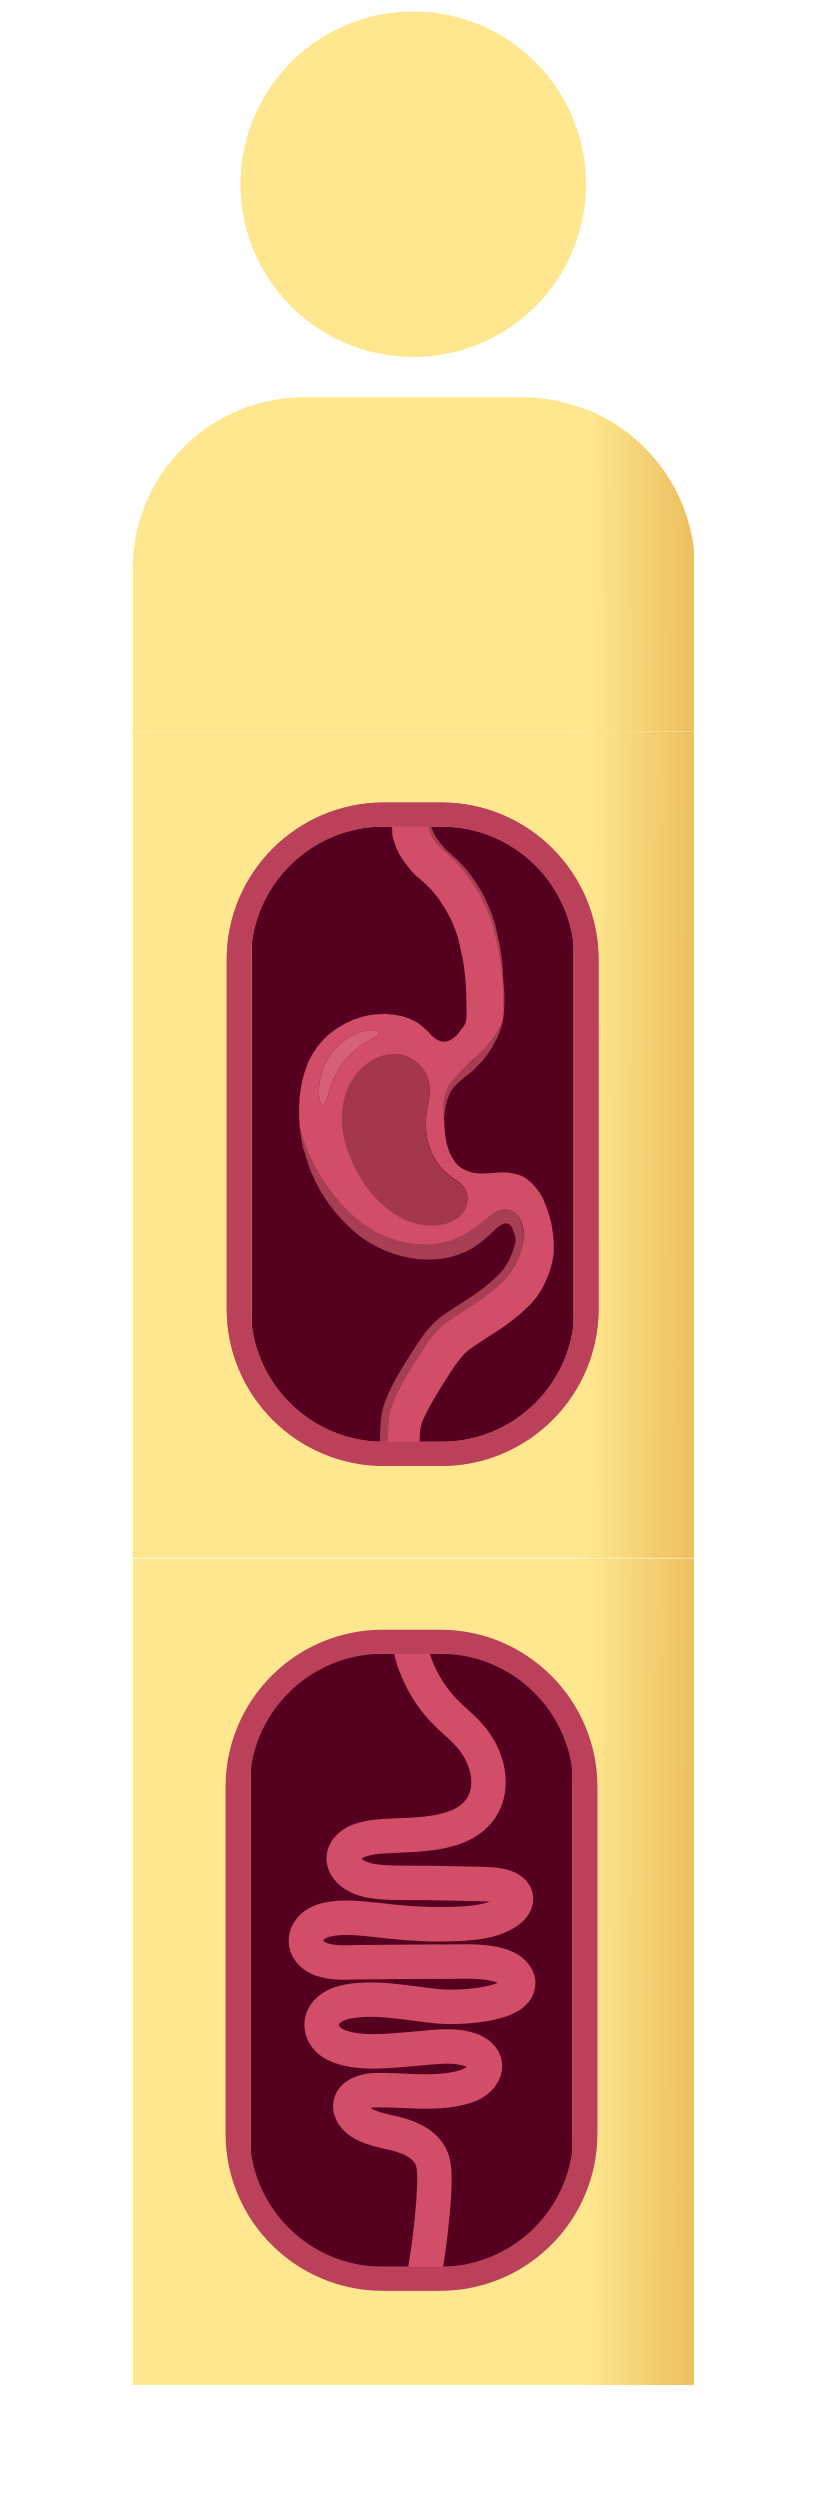
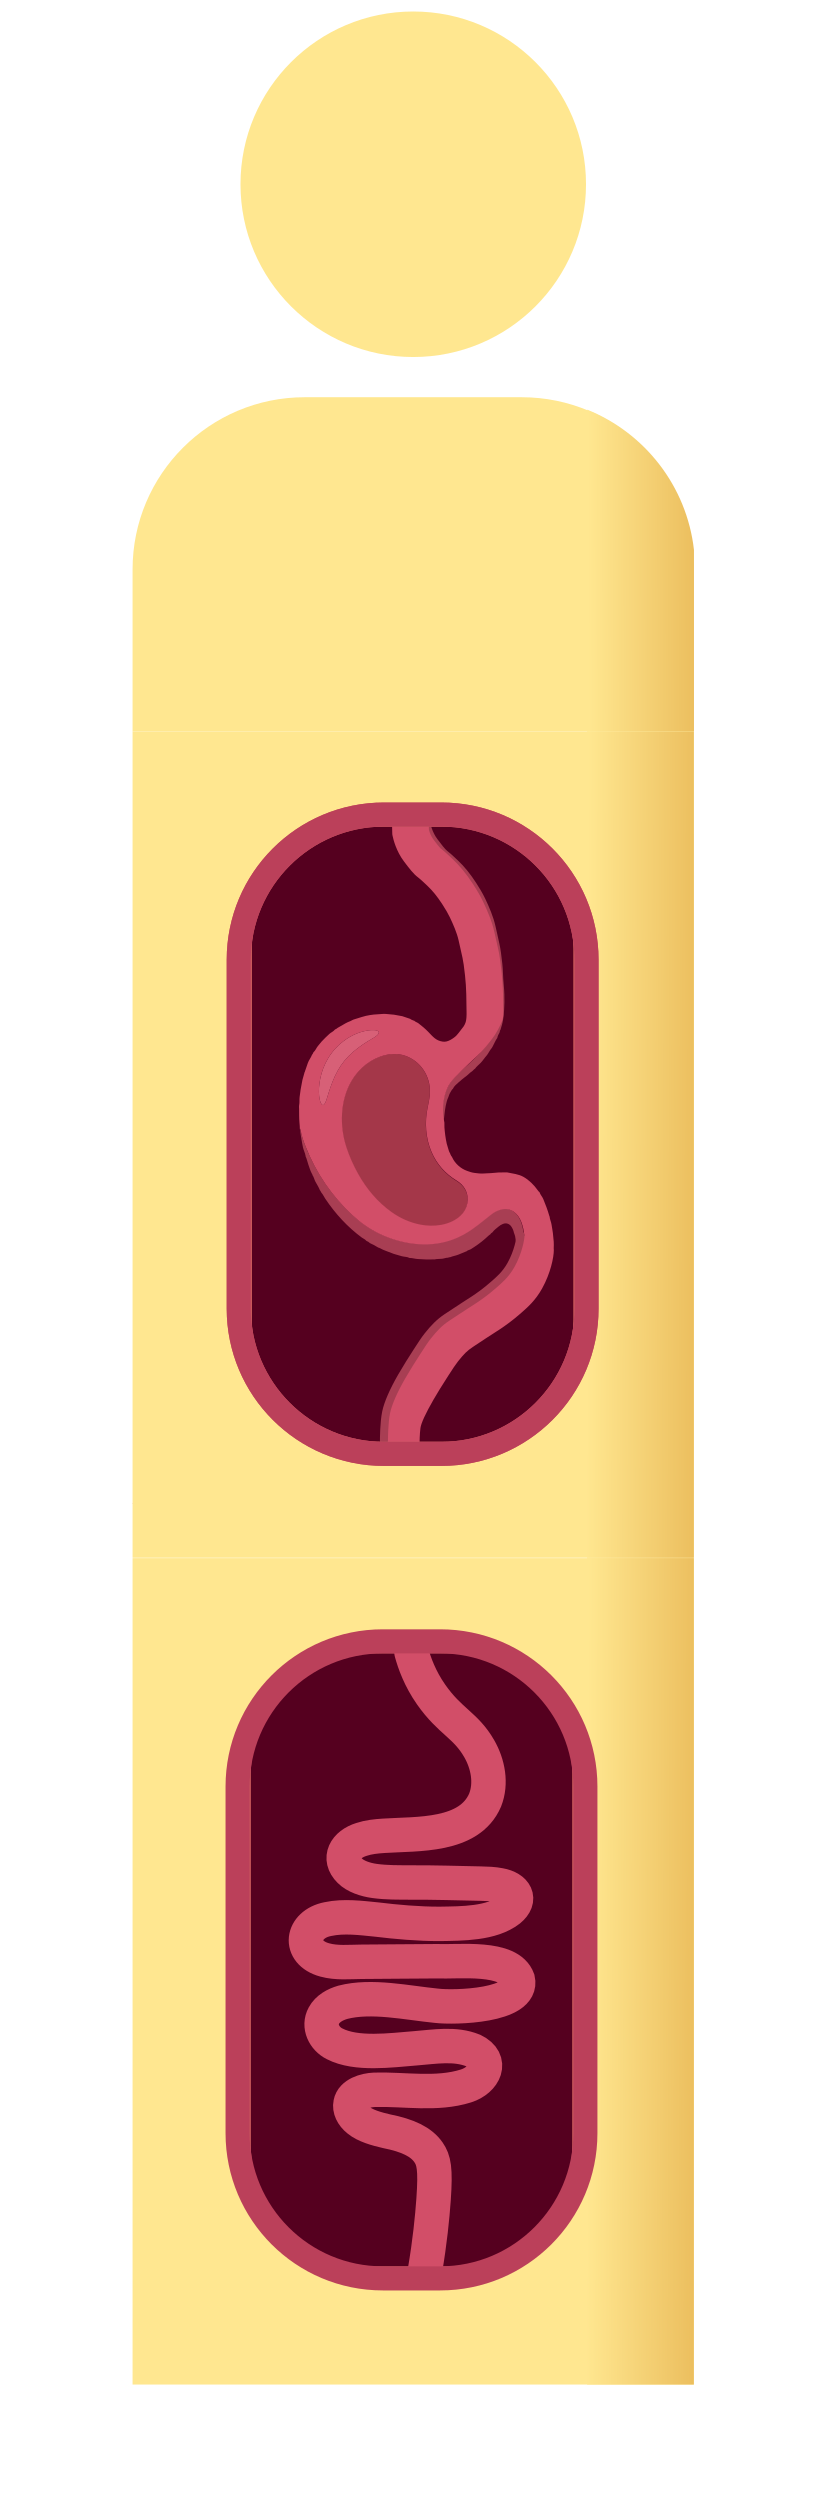
<svg xmlns="http://www.w3.org/2000/svg" xmlns:xlink="http://www.w3.org/1999/xlink" id="Layer_1" data-name="Layer 1" viewBox="0 0 2048 6195.43">
  <defs>
    <style>
      .cls-1 {
        fill: #a43749;
      }

      .cls-2 {
        fill: #ffe790;
      }

      .cls-3 {
        fill: url(#linear-gradient-3);
      }

      .cls-4 {
        fill: url(#linear-gradient-2);
      }

      .cls-5 {
        stroke: #d24e68;
        stroke-width: 85.33px;
      }

      .cls-5, .cls-6, .cls-7, .cls-8, .cls-9, .cls-10 {
        fill: none;
      }

      .cls-5, .cls-10 {
        stroke-linecap: round;
      }

      .cls-6 {
        stroke: #ee3f3f;
        stroke-width: 22.76px;
      }

      .cls-11 {
        fill: url(#linear-gradient);
      }

      .cls-12 {
        fill: #d76077;
      }

      .cls-7 {
        stroke: #bb405a;
      }

      .cls-7, .cls-8 {
        stroke-width: 59.73px;
      }

      .cls-13 {
        fill: #55001f;
      }

      .cls-8, .cls-9 {
        stroke: #cf5d5d;
      }

      .cls-9 {
        stroke-width: 31.29px;
      }

      .cls-14 {
        fill: #a83e53;
      }

      .cls-10 {
        stroke: #a83e53;
        stroke-width: 19.91px;
      }

      .cls-15 {
        fill: #d24e68;
      }
    </style>
-     <linearGradient id="linear-gradient" x1="1001.54" y1="-2208.77" x2="737.01" y2="-2207.94" gradientTransform="translate(718 2678) scale(1 -1)" gradientUnits="userSpaceOnUse">
+     <linearGradient id="linear-gradient" x1="1001.54" y1="-2207.77" x2="737.01" y2="-2206.94" gradientTransform="translate(718 2678) scale(1 -1)" gradientUnits="userSpaceOnUse">
      <stop offset="0" stop-color="#ecbf5f" />
      <stop offset="1" stop-color="#ffe790" />
    </linearGradient>
    <linearGradient id="linear-gradient-2" x1="1001.54" y1="-158.82" x2="737.01" y2="-158" xlink:href="#linear-gradient" />
    <linearGradient id="linear-gradient-3" x1="1716.9" y1="1413.33" x2="1457.23" y2="1414.14" gradientTransform="matrix(1,0,0,1,0,0)" xlink:href="#linear-gradient" />
  </defs>
  <g>
-     <path class="cls-2" d="M328.53,3862.33h1390.93v2048H328.53v-2048Z" />
-     <rect class="cls-11" x="1454.93" y="3862.33" width="264.53" height="2048" />
-     <rect class="cls-13" x="590.34" y="4067.13" width="859.02" height="1581.51" rx="329.96" ry="329.96" />
-     <rect class="cls-9" x="605.99" y="4082.77" width="827.73" height="1550.22" rx="314.31" ry="314.31" />
-     <path class="cls-5" d="M1019.73,4095.56c7.2,26.38,20.89,65.15,48.75,104.9,46.85,66.86,85.62,75.72,119.07,133.94,21.8,37.94,31.09,85.9,14.62,127.57-39.19,91.34-167.03,82.94-251.02,88.44-19.32,1.24-37.82,3.16-55.15,8.91-40.01,12.21-60.25,46.89-29.18,77.61,13.76,13.97,38.53,22.34,61.19,25.39,30.12,4.2,59.62,3.61,90.48,3.84,56.34-.34,118.13,1.69,172.53,2.76,15.9.37,32,.79,47.56,3.95,38.5,6.88,55.77,34.78,23.23,61.55-43.92,34.05-116.53,33.32-171.76,34.28-52.38.2-108.98-4.94-156-10.69-39.79-3.95-81.82-9.62-121.32-1.21-66.26,12.75-76.04,82.83-7.98,101.28,29.75,8.18,60.65,4.8,91.17,4.54,59.42-.93,123.86-.48,185.04-1.35,57.8,2.34,180.91-13.99,202.31,45.25,15.42,66.24-157.54,70.44-201.37,65.11-73.55-7.25-161.19-27.02-232.38-8.6-18.73,5.42-37.59,15.63-46.88,32.92-14.48,26.23.71,57.15,26.59,69.99,53.89,27.76,138.88,15.99,200.04,11.11,48.7-3.78,98.15-12.95,143.58,5.56,51.81,25.16,27.41,73.43-18.1,87.73-72.73,22.91-151.98,7.48-226.28,9.51-24.22.93-55.6,10.86-59.79,33.79-2.91,13.46,4.22,29.28,19.21,41.24,17.13,14.22,46.11,22.14,69.71,27.59,53.18,10.52,86.26,26.41,104.2,52.28,13.39,19.31,18.09,40.21,12.65,116.9-3.17,44.65-9.13,104.83-21.28,176.31" />
-     <rect class="cls-7" x="588.8" y="4068.55" width="861.87" height="1578.67" rx="359.82" ry="359.82" />
+     <path class="cls-2" d="M328.53,3861.33h1390.93v2048H328.53v-2048Z" />
+     <rect class="cls-11" x="1454.93" y="3861.33" width="264.53" height="2048" />
+     <rect class="cls-13" x="590.34" y="4066.13" width="859.02" height="1581.51" rx="329.96" ry="329.96" />
+     <rect class="cls-9" x="605.99" y="4081.77" width="827.73" height="1550.22" rx="314.31" ry="314.31" />
+     <path class="cls-5" d="M1019.73,4094.56c7.2,26.38,20.89,65.15,48.75,104.9,46.85,66.86,85.62,75.72,119.07,133.94,21.8,37.94,31.09,85.9,14.62,127.57-39.19,91.34-167.03,82.94-251.02,88.44-19.32,1.24-37.82,3.16-55.15,8.91-40.01,12.21-60.25,46.89-29.18,77.61,13.76,13.97,38.53,22.34,61.19,25.39,30.12,4.2,59.62,3.61,90.48,3.84,56.34-.34,118.13,1.69,172.53,2.76,15.9.37,32,.79,47.56,3.95,38.5,6.88,55.77,34.78,23.23,61.55-43.92,34.05-116.53,33.32-171.76,34.28-52.38.2-108.98-4.94-156-10.69-39.79-3.95-81.82-9.62-121.32-1.21-66.26,12.75-76.04,82.83-7.98,101.28,29.75,8.18,60.65,4.8,91.17,4.54,59.42-.93,123.86-.48,185.04-1.35,57.8,2.34,180.91-13.99,202.31,45.25,15.42,66.24-157.54,70.44-201.37,65.11-73.55-7.25-161.19-27.02-232.38-8.6-18.73,5.42-37.59,15.63-46.88,32.92-14.48,26.23.71,57.15,26.59,69.99,53.89,27.76,138.88,15.99,200.04,11.11,48.7-3.78,98.15-12.95,143.58,5.56,51.81,25.16,27.41,73.43-18.1,87.73-72.73,22.91-151.98,7.48-226.28,9.51-24.22.93-55.6,10.86-59.79,33.79-2.91,13.46,4.22,29.28,19.21,41.24,17.13,14.22,46.11,22.14,69.71,27.59,53.18,10.52,86.26,26.41,104.2,52.28,13.39,19.31,18.09,40.21,12.65,116.9-3.17,44.65-9.13,104.83-21.28,176.31" />
+     <rect class="cls-7" x="588.8" y="4067.55" width="861.87" height="1578.67" rx="359.82" ry="359.82" />
  </g>
  <g>
    <path class="cls-6" d="M454.31,3719.14l-58.62,61.59-58.62-62.58" />
    <path class="cls-2" d="M328.53,1812.38h1390.93v2048H328.53V1812.38Z" />
    <rect class="cls-4" x="1454.93" y="1812.38" width="264.53" height="2048" />
    <rect class="cls-13" x="593.07" y="2017.18" width="859.02" height="1587.2" rx="329.96" ry="329.96" />
    <rect class="cls-9" x="608.71" y="2032.82" width="827.73" height="1555.91" rx="314.31" ry="314.31" />
    <path class="cls-14" d="M1290.39,3132.2c-2.14-3.04-6.16-6.98-7.04-10.89-1.66-7.32-.48-17.74-1.68-25.16-1.15-7.08-2.14-14.11-3.29-21.13l-1.99-12.07c-.44-2.67-2.38-5.78-2.85-8.24-.99-5.22-3.07-10-6.16-14.73-5.12-7.88-13.57-10.11-21.35-6.7-4.08,1.79-7.34,3.58-10.75,6.59-5.01,4.44-10.85,8.09-14.68,13.79-1.15,1.71-4.42,2.12-4.88,4.68-1.31.77-3.09,2.03-4.54,3.4-11.14,10.55-22.76,19.91-35.23,28.04l-8.92,5.81c-3.14,2.05-7.99,2.19-10.68,5.33-.18.2-.69.16-.95.26l-19.41,8c-6.62,2.73-13.92,3.57-20.5,6.42-1.3.57-3.58-.67-4.44,1.18-5.17-.36-10.23,2.09-15.18,2.62-6.43.69-13.11.24-19.49,1.72-.28.07-.62-.17-.92-.17-6.51,0-13.06.57-19.56.21l-21.25-1.15c-6.3-.34-12.58-2.6-18.97-2.54h-.72c-5.8-3.25-13.09-2.57-19.32-4.38l-19.84-5.78-19.43-7.39c-2.25-.85-4.94-1.97-7.19-2.88-4.1-1.67-7.86-4.61-12.26-5.52-.36-.07-.77-.55-1.1-.76-6.27-3.84-12.79-7.47-19.53-10.31.11-.61-.59-.6-.83-.86-1.7-1.82-3.88-3.04-6.18-3.83-.55-.19-1.14-1.05-1.8-1.06-2.54-3.65-7.23-5.12-10.72-7.7-35.67-26.35-65.77-59.18-90.75-96.5-3.05-4.56-6.01-11.17-9.72-15.03-.36-2.03-2.9-4.45-3.61-6.21-2.93-7.24-7.11-13.84-10.87-20.58-2.9-5.2-3.87-11.82-7.54-16.65-.07-.29-.09-.63-.07-.93.04-.85-.67-1.37-1-1.99l-.96-1.8c-3.52-6.57-5.55-14.34-8.21-21.54-2.43-6.57-3.49-13.78-6.7-20.02-.25-.49-.06-1.33-.16-1.88-1.25-6.72-4.57-13.04-6.16-19.54-1.59-6.51-2.48-12.91-3.61-19.29-1.58-8.89-3.22-17.9-3.56-26.91-.2-2.11,1.38-2.12.57-.09,2.34,15.13,7.2,28.55,12.77,42.75,25.47,64.85,65.09,122.82,115.5,169.28,20.35,18.75,42.22,34.43,66.9,46.18,53.47,25.45,118.06,35.44,174.85,16.81,26.24-8.6,49.34-22.64,71.14-39.88l31.8-25.15c7.05-5.57,15-9.29,23.61-11.54,23.02-6,41.35,8.79,49.59,30.37,6.62,17.35,8.79,35.69,7.64,54.36-.96,15.65-6.81,34.04-6.51,48.66.03,1.16-.61,2.21-1.32,2.29h0Z" />
    <path class="cls-1" d="M1140.56,3014.98c-26.13,23.66-66.32,28.12-99.67,21.46-25.47-5.1-49.13-15.56-70.63-30.82-34.86-24.73-62.44-57.54-83.59-95.46-11.88-21.3-21.6-43-29.23-66.37-17.24-52.87-15.72-115.77,12.38-164.38,18.87-32.66,49.21-56.57,84.85-65.05,18.82-4.48,37.67-3.52,55.18,4.1,37.44,16.29,59.56,55.68,54.9,97.61-1.08,9.77-3.02,18.39-5.09,28.21-7.92,37.45-5.26,77.16,9.94,112.15,13.15,30.27,34.45,53.67,61.58,70.11,9.35,5.67,17.45,13.3,22.39,23.19,11.1,22.19,4.94,48.99-13.01,65.25Z" />
    <path class="cls-14" d="M1246.96,2525.2c.46-3.01.73-5.64,1.02-8.18,1.93-16.98,3.54-44.09.28-76.81-.87-8.73-1.32-17.85-1.74-26.68-.44-8.96-.85-17.43-1.67-24.83-2.53-22.58-4.04-34.77-7.04-48.86-1.82-8.57-3.83-17.52-5.96-26.98-1.2-5.32-2.43-10.81-3.69-16.48-5.62-25.37-16.19-48.99-25.65-69.13-6.36-13.54-15.66-28.68-22.34-38.99-14.82-22.88-29.21-40.59-45.27-55.73l-4.21-3.98c-7.94-7.53-15.43-14.63-22.61-20.01-5.36-4.01-14.5-16.18-24.32-29.27-12.08-16.08-16.98-36.38-17.92-40.66-.12-2.36-.15-5.45-.19-8.44l-.04-3.48c-.07-4.16-.21-6.97-.36-9.94l-17.04.93c.14,2.72.27,5.38.34,9.3l.05,3.39c.04,3.46.08,7.04.25,9.87l.16,1.22c.94,4.59,6.39,28.46,21.27,48.27,11.33,15.09,20.27,27,27.59,32.48,6.39,4.78,13.53,11.55,21.1,18.73l4.24,4.02c15.05,14.17,28.6,30.88,42.65,52.58,9.17,14.15,16.5,26.94,21.21,36.97,9.07,19.32,19.19,41.91,24.44,65.57,1.26,5.69,2.5,11.2,3.71,16.54,2.11,9.38,4.11,18.26,5.92,26.77,2.67,12.58,4.1,23.3,6.77,47.21.09.77.57,8.44,1.59,23.76.99,14.98,1.49,22.48,1.81,27.54,1.38,21.89,2.09,33.12,2.31,42.44.32,13.59-.18,32.77-3.94,56.44-1.23,3.05-2.46,6.11-3.69,9.16-4.93,11.67-10.86,22.94-17.82,33.76-13.05,20.3-28.88,37.25-46.65,53.25-20.26,18.26-41.79,33.89-53.82,59.68-12.17,26.11-13.76,59.31-7.68,85.7-.01-1.54-.17-3.12-.08-4.67l.23-4.43,1.39-12.22c.77-6.8,1.59-13.62,2.95-20.35,1.5-7.42,3.23-14.75,6.48-21.48,1.59-3.29,2.16-7.43,4.28-10.66,2.32-3.53,3.82-7.82,7.15-10.41,2.92-6.45,8.62-11.14,13.77-15.6l7.59-6.57c4.27-3.69,8.68-6.85,13.09-10.23,4.16-3.17,7.6-7.53,12.23-10.29,2.52-1.51,5.34-5.71,8.05-6.98,3.64-5.49,9.22-9.38,13.67-14.15,2.12-2.27,5.17-5.58,6.88-8.12,2.81-4.18,6.08-7.6,9.26-11.6s7.37-12.66,10.72-16.13c1.17-1.21,2.74-4.18,3.54-5.67,2.76-5.16,7.27-15.59,11.14-20.59.86-4.76,3.17-9.21,5.53-13.37.94-1.64.47-4.21,1.61-5.86.25-.35.5-.7.87-.92v-.58c2.28-6.43,4.94-15.34,6.62-26.23Z" />
    <path class="cls-15" d="M1372.23,3077.25l-2.08-21.52c-.69-7.08-2.48-13.98-3.37-21.07-.82-6.49-4.33-12.9-4.74-19.6-.04-.54-.63-1.35-.8-1.93-4.04-14.36-9.34-28.22-15.03-41.94-2.42-5.81-7.3-10.58-9.18-16.66-1.69-1.16-3-2.83-4.19-4.53-9.4-13.32-21.39-25.4-35.5-33.43-12.32-7.02-26.87-8.23-40.33-11.1l-19.53.03c-.29,0-.6,0-.89.02l-19.73,1.67-19.61.98c-7.58.38-14.72-.61-22.12-1.59-6.37-.85-11.73-2.83-17.64-4.92-16.2-5.72-30.57-18.69-37.67-35.02-.14-.34-.53-.86-.8-1.09-1.06-.93-1.71-2.19-1.91-3.63l-.78-1c-.21-.28-.63-.54-.67-.93-.06-.61-.03-1.25-.14-1.85-3.05-3.57-3.59-8.61-5.19-12.93-2.58-6.94-4.13-14.51-5.34-21.55-1.21-7.04-2.23-14.15-2.86-21.28l-.74-8.28c-.14-1.58-.06-3.07-.07-4.64l-.04-7.38c-5.97-26.48-4.41-59.8,7.54-86,8.4-18.4,23.76-31.96,52.86-59.89,14.79-14.19,26.19-23.43,42.66-42.74,9.94-11.66,17.4-21.91,22.26-28.94,6.15-9.89,10.71-18.7,14.03-25.78,3.89-8.29,6.66-15.45,6.66-24.57,0-.51,0-1.02-.03-1.52v-.12c-.06-6.1-.23-24.67-.75-50.03-.36-17.55-1.71-37.79-3.71-55.52-2.77-24.66-4.45-37.39-7.66-52.42-1.87-8.73-3.93-17.85-6.12-27.5-1.19-5.25-2.42-10.66-3.66-16.24-6.48-29.06-18.09-54.9-28.46-76.84-5.86-12.41-14.25-27-24.92-43.36-16.56-25.4-32.84-45.25-51.24-62.48l-4.15-3.9c-8.14-7.67-16.56-15.59-25.21-22.12-3.4-3.36-11.69-14.33-17.85-22.49-5.14-6.8-8.88-16.64-10.67-23.27-.03-1.26-.04-2.63-.06-3.86l-.05-3.69c-.07-4.61-.23-7.75-.4-11.18l-45.45,2.28-45.44,2.52c.11,2.3.23,4.56.29,7.94l.04,3.23c.04,3.69.09,7.88.31,11.57l.2,3.28.67,3.22c1.72,8.35,8.85,37.57,28.01,62.93,13.73,18.17,23.65,31.3,35.29,39.96,4.69,3.49,11.42,9.82,17.93,15.95l4.35,4.09c12.92,12.09,24.74,26.63,37.2,45.74,8.3,12.73,14.83,23.98,18.88,32.54,8.27,17.5,17.47,37.83,21.92,57.76,1.27,5.69,2.52,11.2,3.73,16.54,2.1,9.26,4.09,18.01,5.88,26.39,2.38,11.17,3.64,20.67,6.22,43.57,1.67,14.88,2.85,32.53,3.15,47.21.4,19.46.59,34.83.68,43.45,0,.77.09,2.82.05,5.56-.04,2.93-.16,10.96-1.59,17.18-.89,3.88-3.25,11.25-10.57,19.4l-7.22,9.48c-3.54,4.65-6.95,8.43-11.62,11.84-3.09,2.26-5.64,3.99-8.95,5.78-6.15,3.33-12.39,5.4-19.54,4.27-16.61-2.61-23.58-11.86-35.43-24.1-7.77-8.02-15.95-14.86-24.46-21.32-3.24-2.45-7.71-3.37-10.57-6.49-.22.04-.63.07-.83-.02-3.01-1.47-6.49-2.1-8.96-4.47l-19.61-6.6-20.35-3.68-20.44-1.92c-6.67-.62-13.89.82-20.64.93-6.14.1-12.54,1.03-18.62,1.91-6.9.99-13.88,2.77-20.54,4.83l-20.31,6.3c-2.26.59-5.05,2.86-7.46,3.76-4.08,1.53-8.31,3.25-12.1,5.43l-19.86,11.45c-1.37.79-2.56,2.58-4.23,2.68-.33.11-.88.59-1.16.83-.36.32-1.11.42-1.38.79-3.39,4.61-9.31,6.78-13.31,10.35l-10,9.42-9.72,10-9.1,11.06c-3.81,4.64-6.03,11.12-10.7,15.12-1.29,1.15-1.58,5.04-3.54,5.82-2.5,7.09-8.13,13.83-10.6,21.01l-5.83,16.96c-.4,1.16-.67,2.43-1.29,3.5-.32.56.14,1.99-.81,1.93l-5.48,19.65-4.3,22.89-2.6,18.84c-.94,6.81.3,14.21-1.26,21.06-.55,2.43-.07,5.92-.05,8.45.12,11.49-.14,22.95.89,34.41.41,4.56,1.11,12.51.99,16.69l.93-.06c-.2-2.12,1.38-2.12.57-.08,2.35,15.18,7.22,28.63,12.8,42.85,25.52,65,65.22,123.12,115.72,169.68,20.38,18.79,42.3,34.51,67.03,46.29,53.57,25.52,118.29,35.51,175.18,16.85,26.3-8.62,49.44-22.69,71.28-39.97l31.86-25.21c7.06-5.59,15.02-9.32,23.65-11.57,23.05-6.01,41.43,8.8,49.69,30.44,4.19,10.96,6.59,22.34,7.5,33.93-10.64,8.15-17.6,20.86-17.87,35.24-.44,5.16-4.67,28.51-17.68,51.9-8.51,15.28-19.09,24.58-29.32,33.57l-3.43,3.02c-17.47,15.52-34.61,27.4-43.25,33.09-1.43.94-3.81,2.47-7.06,4.56-11.28,7.24-32.28,20.73-59.9,39.26-24.51,16.44-38.45,31.29-57.1,54.63-8.97,11.24-16.79,23.35-27.61,40.1l-2.1,3.26c-15.52,24.03-28.41,44.93-38.31,62.14-27.92,48.52-40.68,78.88-44.04,104.76-2.63,20.29-2.87,42.68-2.96,51.12l-.03,1.99c-.58,25.13,19.33,45.96,44.46,46.54.36,0,.71.01,1.06.01,24.65,0,44.91-19.69,45.48-44.47.01-.66.03-1.71.04-3.09.07-6.96.27-25.43,2.21-40.37,1.59-12.26,12.58-36.18,32.67-71.09,9-15.63,21.4-35.74,35.87-58.13l2.12-3.27c9.38-14.52,16.16-25.01,22.27-32.68,15.55-19.46,22.74-26.49,36.67-35.84,26.88-18.03,47.38-31.2,58.39-38.27,3.62-2.33,6.28-4.03,7.89-5.09,13.09-8.61,33.02-22.74,53.68-41.09l3.04-2.68c12.99-11.41,32.63-28.66,48.78-57.69,21.4-38.45,29.16-78.05,29.16-95.29,0-1.62-.09-3.22-.26-4.8.07-5.34.55-10.8.04-16.02ZM800.5,2738.51c-14.19-.24-23.51-94.74,43.17-152.2,20.17-17.38,43.57-29.1,69.37-32.83,5.8-.84,23.54-2.2,25.53,3.92,1.85,5.7-8.94,12.27-13.62,14.98-17.63,10.2-34.25,20.99-49.84,34.38h0c-33.44,28.72-48.02,61.16-61.35,103.23-2.13,6.74-7.54,28.62-13.27,28.52ZM1140.53,3013.33c-26.03,23.56-66.07,27.99-99.29,21.36-25.38-5.07-48.94-15.49-70.36-30.67-34.72-24.62-62.19-57.27-83.27-95.01-11.84-21.2-21.52-42.78-29.12-66.05-17.18-52.62-15.66-115.22,12.33-163.61,18.8-32.49,49.01-56.29,84.53-64.75,18.75-4.46,37.53-3.5,54.97,4.08,37.29,16.21,59.33,55.42,54.69,97.15-1.08,9.73-3.01,18.3-5.07,28.08-7.89,37.27-5.24,76.79,9.9,111.62,13.1,30.12,34.32,53.41,61.35,69.78,9.32,5.65,17.39,13.25,22.31,23.08,11.06,22.08,4.92,48.76-12.96,64.94Z" />
    <path class="cls-10" d="M1289.96,3061.09c0,7.76-5.15,40.54-23.62,73.67-13.64,24.48-30.82,38.33-42.64,48.82-19.98,17.72-39.14,30.95-48.88,37.36-6.46,4.24-31.21,19.81-67.17,43.89-19.58,13.12-32.05,26.52-47.28,45.55-8.13,10.17-15.92,22.37-27.28,39.93-11.37,17.56-25.78,40.38-37.4,60.56-21,36.45-34.15,67.08-38.68,88.54-5.52,26.17-5.42,66.56-5.52,70.83" />
    <rect class="cls-8" x="591.64" y="2018.6" width="861.87" height="1584.36" rx="359.82" ry="359.82" />
    <rect class="cls-7" x="591.64" y="2018.6" width="861.87" height="1584.36" rx="359.82" ry="359.82" />
    <path class="cls-12" d="M875.12,2606.76c15.59-13.39,32.21-24.18,49.84-34.38,4.68-2.71,15.47-9.28,13.62-14.98-1.99-6.12-19.73-4.76-25.53-3.92-25.8,3.73-49.2,15.45-69.37,32.83-66.68,57.46-57.36,151.96-43.17,152.2,5.73.1,11.14-21.78,13.27-28.52,13.32-42.07,27.9-74.51,61.35-103.22h0Z" />
  </g>
  <path class="cls-2" d="M328.53,1411.13c0-235.68,191.06-426.74,426.74-426.74h537.45c235.68,0,426.74,191.06,426.74,426.74v401.14H328.53v-401.14Z" />
  <circle class="cls-2" cx="1024.1" cy="456.63" r="428.14" />
  <path class="cls-3" d="M1455.24,1812.27h264.53v-449.37c-17.8-158.22-122.12-290.26-264.53-347.69v797.06Z" />
</svg>
